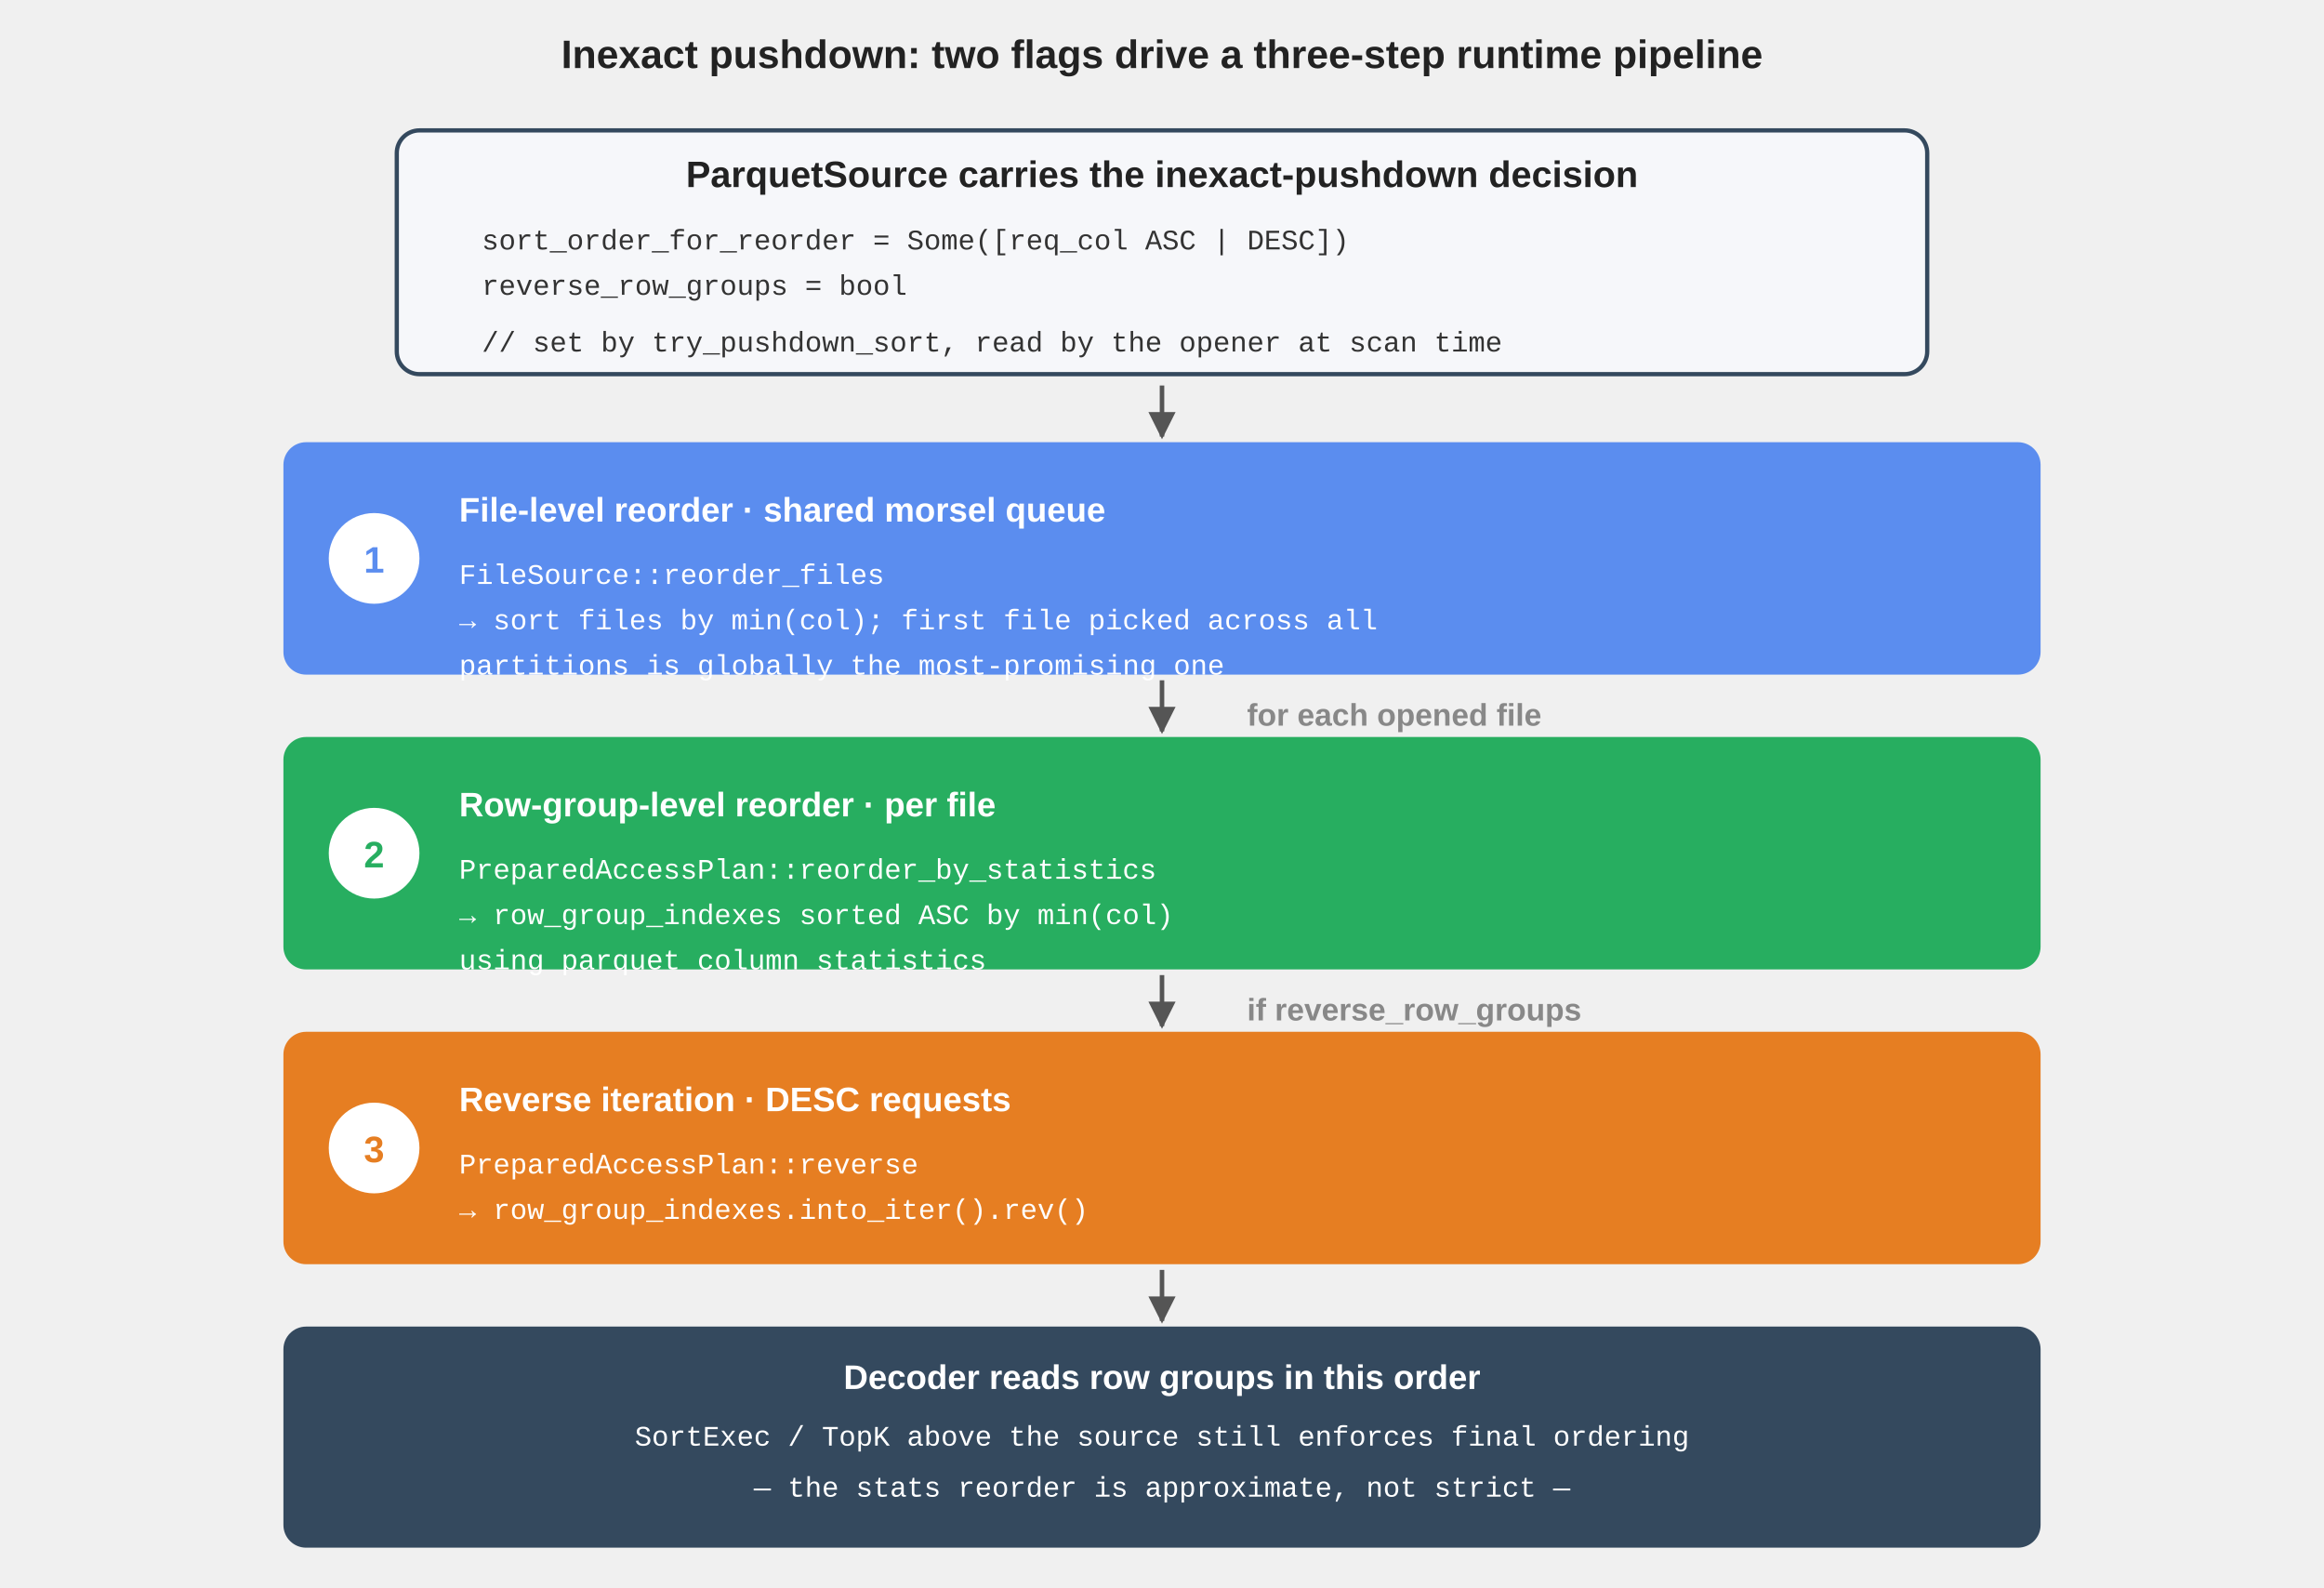
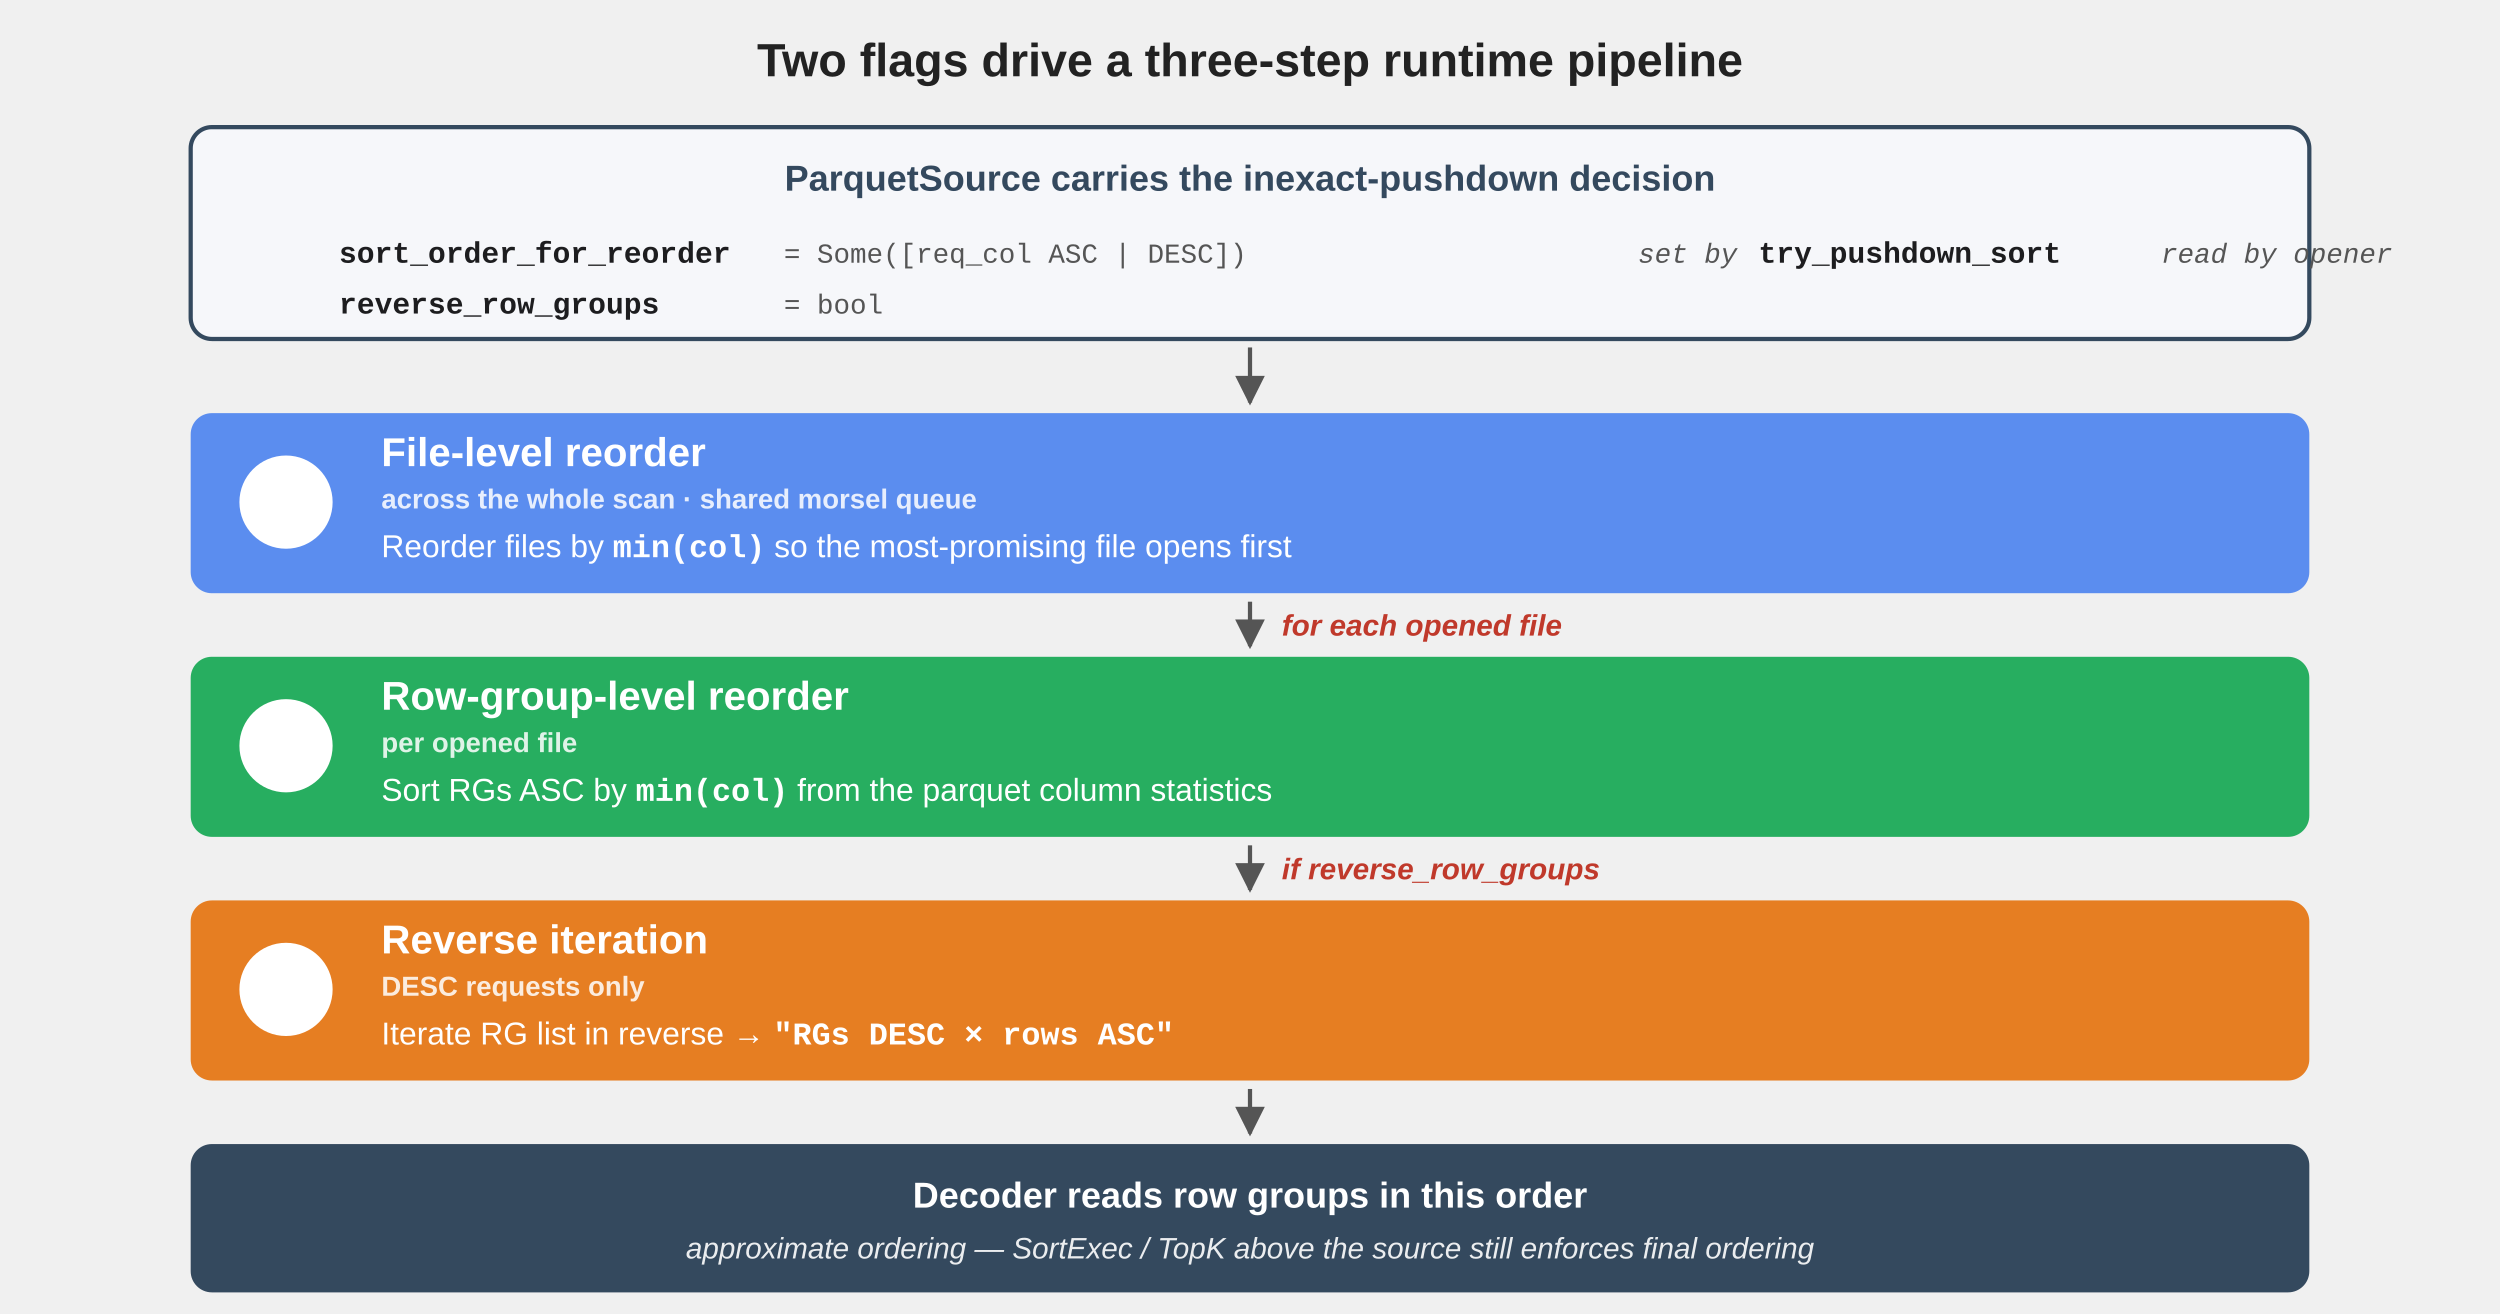
- <svg xmlns="http://www.w3.org/2000/svg" viewBox="0 0 820 560">
+ <svg xmlns="http://www.w3.org/2000/svg" viewBox="0 0 1180 620">
  <style>
    text { font-family: 'Segoe UI', Arial, sans-serif; }
-     .title { font-size: 14px; font-weight: 700; fill: #222; }
-     .stage-title { font-size: 13px; font-weight: 700; fill: #222; }
-     .step-num { font-size: 13px; font-weight: 700; }
-     .node { font-size: 12px; font-weight: 600; fill: #fff; }
-     .detail { font-size: 10px; font-family: 'Courier New', monospace; fill: #fff; }
-     .small-detail { font-size: 10px; font-family: 'Courier New', monospace; fill: #333; }
-     .arrow { fill: none; stroke: #555; stroke-width: 1.6; marker-end: url(#arr); }
-     .panel-label { font-size: 11px; font-weight: 600; fill: #888; }
+     .title { font-size: 22px; font-weight: 800; fill: #222; }
+     .source-title { font-size: 17px; font-weight: 800; fill: #34495e; }
+     .source-flag-name { font-size: 14px; fill: #1d1d1f; font-family: 'Courier New', monospace; font-weight: 700; }
+     .source-flag-val { font-size: 13px; fill: #555; font-family: 'Courier New', monospace; }
+     .step-circle { font-size: 22px; font-weight: 800; fill: #fff; }
+     .step-title { font-size: 19px; font-weight: 800; fill: #fff; }
+     .step-scope { font-size: 13px; font-weight: 700; fill: #fff; opacity: 0.85; }
+     .step-body { font-size: 15px; fill: #fff; }
+     .step-code { font-size: 13px; font-family: 'Courier New', monospace; fill: #fff; opacity: 0.85; }
+     .branch-label { font-size: 14px; fill: #c0392b; font-style: italic; font-weight: 700; }
+     .footer-title { font-size: 17px; font-weight: 800; fill: #fff; }
+     .footer-sub { font-size: 14px; fill: #fff; opacity: 0.9; font-style: italic; }
+     .arr { fill: none; stroke: #555; stroke-width: 2; marker-end: url(#arr); }
  </style>
  <defs>
-     <marker id="arr" viewBox="0 0 10 10" refX="9" refY="5" markerWidth="6" markerHeight="6" orient="auto">
+     <marker id="arr" viewBox="0 0 10 10" refX="9" refY="5" markerWidth="7" markerHeight="7" orient="auto">
      <path d="M0,0 L10,5 L0,10 Z" fill="#555" />
    </marker>
  </defs>
-   <text class="title" x="410" y="24" text-anchor="middle">Inexact pushdown: two flags drive a three-step runtime pipeline</text>
-   <rect x="140" y="46" width="540" height="86" rx="8" fill="#f6f7fa" stroke="#34495e" stroke-width="1.5" />
-   <text class="stage-title" x="410" y="66" text-anchor="middle">ParquetSource carries the inexact-pushdown decision</text>
-   <text class="small-detail" x="170" y="88">sort_order_for_reorder = Some([req_col ASC | DESC])</text>
-   <text class="small-detail" x="170" y="104">reverse_row_groups     = bool</text>
-   <text class="small-detail" x="170" y="124">// set by try_pushdown_sort, read by the opener at scan time</text>
-   <line class="arrow" x1="410" y1="136" x2="410" y2="154" />
-   <rect x="100" y="156" width="620" height="82" rx="8" fill="#5b8def" />
-   <circle cx="132" cy="197" r="16" fill="#fff" />
-   <text class="step-num" x="132" y="202" text-anchor="middle" fill="#5b8def">1</text>
-   <text class="node" x="162" y="184">File-level reorder · shared morsel queue</text>
-   <text class="detail" x="162" y="206">FileSource::reorder_files</text>
-   <text class="detail" x="162" y="222">→ sort files by min(col); first file picked across all</text>
-   <text class="detail" x="162" y="238" fill="#fff">  partitions is globally the most-promising one</text>
-   <line class="arrow" x1="410" y1="240" x2="410" y2="258" />
-   <text class="panel-label" x="440" y="256">for each opened file</text>
-   <rect x="100" y="260" width="620" height="82" rx="8" fill="#27ae60" />
-   <circle cx="132" cy="301" r="16" fill="#fff" />
-   <text class="step-num" x="132" y="306" text-anchor="middle" fill="#27ae60">2</text>
-   <text class="node" x="162" y="288">Row-group-level reorder · per file</text>
-   <text class="detail" x="162" y="310">PreparedAccessPlan::reorder_by_statistics</text>
-   <text class="detail" x="162" y="326">→ row_group_indexes sorted ASC by min(col)</text>
-   <text class="detail" x="162" y="342">  using parquet column statistics</text>
-   <line class="arrow" x1="410" y1="344" x2="410" y2="362" />
-   <text class="panel-label" x="440" y="360">if reverse_row_groups</text>
-   <rect x="100" y="364" width="620" height="82" rx="8" fill="#e67e22" />
-   <circle cx="132" cy="405" r="16" fill="#fff" />
-   <text class="step-num" x="132" y="410" text-anchor="middle" fill="#e67e22">3</text>
-   <text class="node" x="162" y="392">Reverse iteration · DESC requests</text>
-   <text class="detail" x="162" y="414">PreparedAccessPlan::reverse</text>
-   <text class="detail" x="162" y="430">→ row_group_indexes.into_iter().rev()</text>
-   <line class="arrow" x1="410" y1="448" x2="410" y2="466" />
-   <rect x="100" y="468" width="620" height="78" rx="8" fill="#34495e" />
-   <text class="node" x="410" y="490" text-anchor="middle">Decoder reads row groups in this order</text>
-   <text class="detail" x="410" y="510" text-anchor="middle">SortExec / TopK above the source still enforces final ordering</text>
-   <text class="detail" x="410" y="528" text-anchor="middle">— the stats reorder is approximate, not strict —</text>
+   <text class="title" x="590" y="36" text-anchor="middle">Two flags drive a three-step runtime pipeline</text>
+   <rect x="90" y="60" width="1000" height="100" rx="10" fill="#f6f7fa" stroke="#34495e" stroke-width="2" />
+   <text class="source-title" x="590" y="90" text-anchor="middle">ParquetSource carries the inexact-pushdown decision</text>
+   <text class="source-flag-name" x="160" y="124">sort_order_for_reorder</text>
+   <text class="source-flag-val" x="370" y="124">= Some([req_col ASC | DESC])</text>
+   <text class="source-flag-name" x="160" y="148">reverse_row_groups</text>
+   <text class="source-flag-val" x="370" y="148">= bool</text>
+   <text class="source-flag-val" x="820" y="124" text-anchor="end" font-style="italic" font-family="Segoe UI">set by</text>
+   <text class="source-flag-name" x="830" y="124">try_pushdown_sort</text>
+   <text class="source-flag-val" x="1020" y="124" font-style="italic" font-family="Segoe UI">read by opener</text>
+   <line class="arr" x1="590" y1="164" x2="590" y2="190" />
+   <rect x="90" y="195" width="1000" height="85" rx="10" fill="#5b8def" />
+   <circle cx="135" cy="237" r="22" fill="#fff" />
+   <text class="step-circle" x="135" y="245" text-anchor="middle" fill="#5b8def">1</text>
+   <text class="step-title" x="180" y="220">File-level reorder</text>
+   <text class="step-scope" x="180" y="240">across the whole scan · shared morsel queue</text>
+   <text class="step-body" x="180" y="263">Reorder files by <tspan font-family="Courier New" font-weight="700">min(col)</tspan> so the most-promising file opens first</text>
+   <line class="arr" x1="590" y1="284" x2="590" y2="305" />
+   <text class="branch-label" x="605" y="300" text-anchor="start">for each opened file</text>
+   <rect x="90" y="310" width="1000" height="85" rx="10" fill="#27ae60" />
+   <circle cx="135" cy="352" r="22" fill="#fff" />
+   <text class="step-circle" x="135" y="360" text-anchor="middle" fill="#27ae60">2</text>
+   <text class="step-title" x="180" y="335">Row-group-level reorder</text>
+   <text class="step-scope" x="180" y="355">per opened file</text>
+   <text class="step-body" x="180" y="378">Sort RGs ASC by <tspan font-family="Courier New" font-weight="700">min(col)</tspan> from the parquet column statistics</text>
+   <line class="arr" x1="590" y1="399" x2="590" y2="420" />
+   <text class="branch-label" x="605" y="415" text-anchor="start">if reverse_row_groups</text>
+   <rect x="90" y="425" width="1000" height="85" rx="10" fill="#e67e22" />
+   <circle cx="135" cy="467" r="22" fill="#fff" />
+   <text class="step-circle" x="135" y="475" text-anchor="middle" fill="#e67e22">3</text>
+   <text class="step-title" x="180" y="450">Reverse iteration</text>
+   <text class="step-scope" x="180" y="470">DESC requests only</text>
+   <text class="step-body" x="180" y="493">Iterate RG list in reverse → <tspan font-family="Courier New" font-weight="700">"RGs DESC × rows ASC"</tspan>
+   </text>
+   <line class="arr" x1="590" y1="514" x2="590" y2="535" />
+   <rect x="90" y="540" width="1000" height="70" rx="10" fill="#34495e" />
+   <text class="footer-title" x="590" y="570" text-anchor="middle">Decoder reads row groups in this order</text>
+   <text class="footer-sub" x="590" y="594" text-anchor="middle">approximate ordering — SortExec / TopK above the source still enforces final ordering</text>
</svg>
